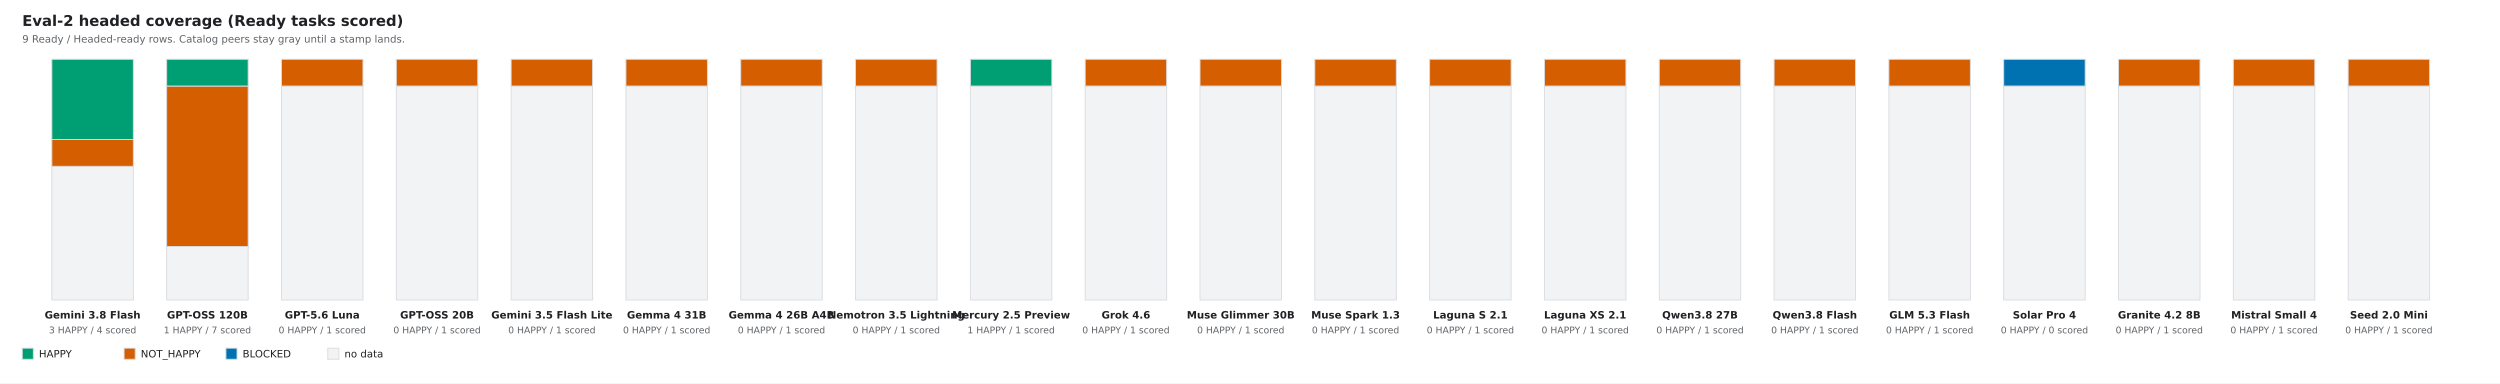
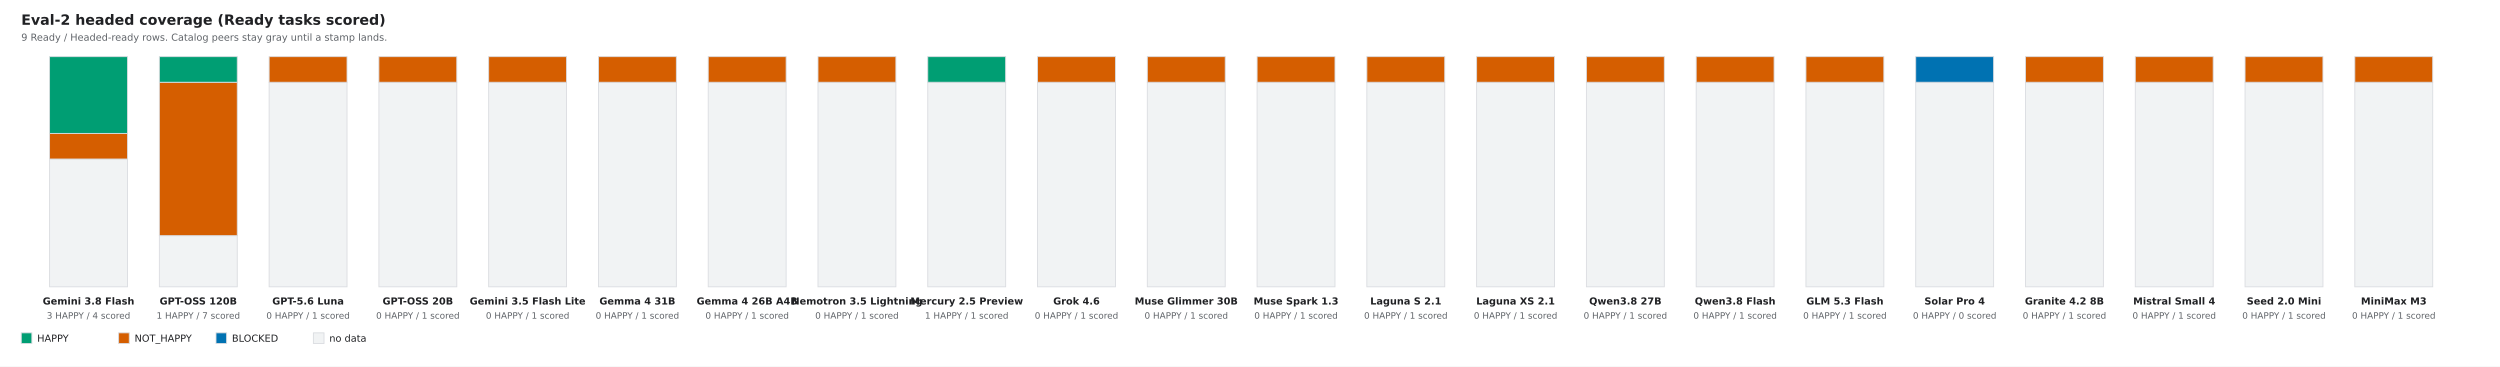
- <svg xmlns="http://www.w3.org/2000/svg" width="2700" height="414" viewBox="0 0 2700 414" role="img">
-   <rect width="2700" height="414" fill="#ffffff" />
+ <svg xmlns="http://www.w3.org/2000/svg" width="2824" height="414" viewBox="0 0 2824 414" role="img">
+   <rect width="2824" height="414" fill="#ffffff" />
  <text x="24" y="28" font-family="DejaVu Sans, sans-serif" font-size="16" font-weight="700" fill="#202124">Eval-2 headed coverage (Ready tasks scored)</text>
  <text x="24" y="46" font-family="DejaVu Sans, sans-serif" font-size="11" fill="#5f6368">9 Ready / Headed-ready rows. Catalog peers stay gray until a stamp lands.</text>
  <rect x="56.0" y="179.6" width="88" height="144.4" fill="#F1F3F4" stroke="#dadce0" data-segment="no data" />
  <rect x="56.0" y="150.7" width="88" height="28.9" fill="#D55E00" stroke="#dadce0" data-segment="NOT_HAPPY" />
  <rect x="56.0" y="64.0" width="88" height="86.7" fill="#009E73" stroke="#dadce0" data-segment="HAPPY" />
  <text x="100.0" y="344" text-anchor="middle" font-family="DejaVu Sans, sans-serif" font-size="11" font-weight="700" fill="#202124">Gemini 3.8 Flash</text>
  <text x="100.0" y="360" text-anchor="middle" font-family="DejaVu Sans, sans-serif" font-size="10" fill="#5f6368">3 HAPPY / 4 scored</text>
  <rect x="180.0" y="266.2" width="88" height="57.8" fill="#F1F3F4" stroke="#dadce0" data-segment="no data" />
  <rect x="180.0" y="92.9" width="88" height="173.3" fill="#D55E00" stroke="#dadce0" data-segment="NOT_HAPPY" />
  <rect x="180.0" y="64.0" width="88" height="28.9" fill="#009E73" stroke="#dadce0" data-segment="HAPPY" />
  <text x="224.0" y="344" text-anchor="middle" font-family="DejaVu Sans, sans-serif" font-size="11" font-weight="700" fill="#202124">GPT-OSS 120B</text>
  <text x="224.0" y="360" text-anchor="middle" font-family="DejaVu Sans, sans-serif" font-size="10" fill="#5f6368">1 HAPPY / 7 scored</text>
  <rect x="304.0" y="92.9" width="88" height="231.1" fill="#F1F3F4" stroke="#dadce0" data-segment="no data" />
  <rect x="304.0" y="64.0" width="88" height="28.9" fill="#D55E00" stroke="#dadce0" data-segment="NOT_HAPPY" />
  <text x="348.0" y="344" text-anchor="middle" font-family="DejaVu Sans, sans-serif" font-size="11" font-weight="700" fill="#202124">GPT-5.6 Luna</text>
  <text x="348.0" y="360" text-anchor="middle" font-family="DejaVu Sans, sans-serif" font-size="10" fill="#5f6368">0 HAPPY / 1 scored</text>
  <rect x="428.0" y="92.9" width="88" height="231.1" fill="#F1F3F4" stroke="#dadce0" data-segment="no data" />
  <rect x="428.0" y="64.0" width="88" height="28.9" fill="#D55E00" stroke="#dadce0" data-segment="NOT_HAPPY" />
  <text x="472.0" y="344" text-anchor="middle" font-family="DejaVu Sans, sans-serif" font-size="11" font-weight="700" fill="#202124">GPT-OSS 20B</text>
  <text x="472.0" y="360" text-anchor="middle" font-family="DejaVu Sans, sans-serif" font-size="10" fill="#5f6368">0 HAPPY / 1 scored</text>
  <rect x="552.0" y="92.9" width="88" height="231.1" fill="#F1F3F4" stroke="#dadce0" data-segment="no data" />
  <rect x="552.0" y="64.0" width="88" height="28.9" fill="#D55E00" stroke="#dadce0" data-segment="NOT_HAPPY" />
  <text x="596.0" y="344" text-anchor="middle" font-family="DejaVu Sans, sans-serif" font-size="11" font-weight="700" fill="#202124">Gemini 3.5 Flash Lite</text>
  <text x="596.0" y="360" text-anchor="middle" font-family="DejaVu Sans, sans-serif" font-size="10" fill="#5f6368">0 HAPPY / 1 scored</text>
  <rect x="676.0" y="92.9" width="88" height="231.1" fill="#F1F3F4" stroke="#dadce0" data-segment="no data" />
  <rect x="676.0" y="64.0" width="88" height="28.9" fill="#D55E00" stroke="#dadce0" data-segment="NOT_HAPPY" />
  <text x="720.0" y="344" text-anchor="middle" font-family="DejaVu Sans, sans-serif" font-size="11" font-weight="700" fill="#202124">Gemma 4 31B</text>
  <text x="720.0" y="360" text-anchor="middle" font-family="DejaVu Sans, sans-serif" font-size="10" fill="#5f6368">0 HAPPY / 1 scored</text>
  <rect x="800.0" y="92.9" width="88" height="231.1" fill="#F1F3F4" stroke="#dadce0" data-segment="no data" />
  <rect x="800.0" y="64.0" width="88" height="28.9" fill="#D55E00" stroke="#dadce0" data-segment="NOT_HAPPY" />
  <text x="844.0" y="344" text-anchor="middle" font-family="DejaVu Sans, sans-serif" font-size="11" font-weight="700" fill="#202124">Gemma 4 26B A4B</text>
  <text x="844.0" y="360" text-anchor="middle" font-family="DejaVu Sans, sans-serif" font-size="10" fill="#5f6368">0 HAPPY / 1 scored</text>
  <rect x="924.0" y="92.9" width="88" height="231.1" fill="#F1F3F4" stroke="#dadce0" data-segment="no data" />
  <rect x="924.0" y="64.0" width="88" height="28.9" fill="#D55E00" stroke="#dadce0" data-segment="NOT_HAPPY" />
  <text x="968.0" y="344" text-anchor="middle" font-family="DejaVu Sans, sans-serif" font-size="11" font-weight="700" fill="#202124">Nemotron 3.5 Lightning</text>
  <text x="968.0" y="360" text-anchor="middle" font-family="DejaVu Sans, sans-serif" font-size="10" fill="#5f6368">0 HAPPY / 1 scored</text>
  <rect x="1048.0" y="92.9" width="88" height="231.1" fill="#F1F3F4" stroke="#dadce0" data-segment="no data" />
  <rect x="1048.0" y="64.0" width="88" height="28.9" fill="#009E73" stroke="#dadce0" data-segment="HAPPY" />
  <text x="1092.0" y="344" text-anchor="middle" font-family="DejaVu Sans, sans-serif" font-size="11" font-weight="700" fill="#202124">Mercury 2.5 Preview</text>
  <text x="1092.0" y="360" text-anchor="middle" font-family="DejaVu Sans, sans-serif" font-size="10" fill="#5f6368">1 HAPPY / 1 scored</text>
  <rect x="1172.0" y="92.9" width="88" height="231.1" fill="#F1F3F4" stroke="#dadce0" data-segment="no data" />
  <rect x="1172.0" y="64.0" width="88" height="28.9" fill="#D55E00" stroke="#dadce0" data-segment="NOT_HAPPY" />
  <text x="1216.0" y="344" text-anchor="middle" font-family="DejaVu Sans, sans-serif" font-size="11" font-weight="700" fill="#202124">Grok 4.6</text>
  <text x="1216.0" y="360" text-anchor="middle" font-family="DejaVu Sans, sans-serif" font-size="10" fill="#5f6368">0 HAPPY / 1 scored</text>
  <rect x="1296.0" y="92.9" width="88" height="231.1" fill="#F1F3F4" stroke="#dadce0" data-segment="no data" />
  <rect x="1296.0" y="64.0" width="88" height="28.9" fill="#D55E00" stroke="#dadce0" data-segment="NOT_HAPPY" />
  <text x="1340.0" y="344" text-anchor="middle" font-family="DejaVu Sans, sans-serif" font-size="11" font-weight="700" fill="#202124">Muse Glimmer 30B</text>
  <text x="1340.0" y="360" text-anchor="middle" font-family="DejaVu Sans, sans-serif" font-size="10" fill="#5f6368">0 HAPPY / 1 scored</text>
  <rect x="1420.0" y="92.9" width="88" height="231.1" fill="#F1F3F4" stroke="#dadce0" data-segment="no data" />
  <rect x="1420.0" y="64.0" width="88" height="28.9" fill="#D55E00" stroke="#dadce0" data-segment="NOT_HAPPY" />
  <text x="1464.0" y="344" text-anchor="middle" font-family="DejaVu Sans, sans-serif" font-size="11" font-weight="700" fill="#202124">Muse Spark 1.3</text>
  <text x="1464.0" y="360" text-anchor="middle" font-family="DejaVu Sans, sans-serif" font-size="10" fill="#5f6368">0 HAPPY / 1 scored</text>
  <rect x="1544.0" y="92.9" width="88" height="231.1" fill="#F1F3F4" stroke="#dadce0" data-segment="no data" />
  <rect x="1544.0" y="64.0" width="88" height="28.9" fill="#D55E00" stroke="#dadce0" data-segment="NOT_HAPPY" />
  <text x="1588.0" y="344" text-anchor="middle" font-family="DejaVu Sans, sans-serif" font-size="11" font-weight="700" fill="#202124">Laguna S 2.1</text>
  <text x="1588.0" y="360" text-anchor="middle" font-family="DejaVu Sans, sans-serif" font-size="10" fill="#5f6368">0 HAPPY / 1 scored</text>
  <rect x="1668.0" y="92.9" width="88" height="231.1" fill="#F1F3F4" stroke="#dadce0" data-segment="no data" />
  <rect x="1668.0" y="64.0" width="88" height="28.9" fill="#D55E00" stroke="#dadce0" data-segment="NOT_HAPPY" />
  <text x="1712.0" y="344" text-anchor="middle" font-family="DejaVu Sans, sans-serif" font-size="11" font-weight="700" fill="#202124">Laguna XS 2.1</text>
  <text x="1712.0" y="360" text-anchor="middle" font-family="DejaVu Sans, sans-serif" font-size="10" fill="#5f6368">0 HAPPY / 1 scored</text>
  <rect x="1792.0" y="92.9" width="88" height="231.1" fill="#F1F3F4" stroke="#dadce0" data-segment="no data" />
  <rect x="1792.0" y="64.0" width="88" height="28.9" fill="#D55E00" stroke="#dadce0" data-segment="NOT_HAPPY" />
  <text x="1836.0" y="344" text-anchor="middle" font-family="DejaVu Sans, sans-serif" font-size="11" font-weight="700" fill="#202124">Qwen3.8 27B</text>
  <text x="1836.0" y="360" text-anchor="middle" font-family="DejaVu Sans, sans-serif" font-size="10" fill="#5f6368">0 HAPPY / 1 scored</text>
  <rect x="1916.0" y="92.9" width="88" height="231.1" fill="#F1F3F4" stroke="#dadce0" data-segment="no data" />
  <rect x="1916.0" y="64.0" width="88" height="28.9" fill="#D55E00" stroke="#dadce0" data-segment="NOT_HAPPY" />
  <text x="1960.0" y="344" text-anchor="middle" font-family="DejaVu Sans, sans-serif" font-size="11" font-weight="700" fill="#202124">Qwen3.8 Flash</text>
  <text x="1960.0" y="360" text-anchor="middle" font-family="DejaVu Sans, sans-serif" font-size="10" fill="#5f6368">0 HAPPY / 1 scored</text>
  <rect x="2040.0" y="92.9" width="88" height="231.1" fill="#F1F3F4" stroke="#dadce0" data-segment="no data" />
  <rect x="2040.0" y="64.0" width="88" height="28.9" fill="#D55E00" stroke="#dadce0" data-segment="NOT_HAPPY" />
  <text x="2084.0" y="344" text-anchor="middle" font-family="DejaVu Sans, sans-serif" font-size="11" font-weight="700" fill="#202124">GLM 5.3 Flash</text>
  <text x="2084.0" y="360" text-anchor="middle" font-family="DejaVu Sans, sans-serif" font-size="10" fill="#5f6368">0 HAPPY / 1 scored</text>
  <rect x="2164.0" y="92.9" width="88" height="231.1" fill="#F1F3F4" stroke="#dadce0" data-segment="no data" />
  <rect x="2164.0" y="64.0" width="88" height="28.9" fill="#0072B2" stroke="#dadce0" data-segment="BLOCKED" />
  <text x="2208.0" y="344" text-anchor="middle" font-family="DejaVu Sans, sans-serif" font-size="11" font-weight="700" fill="#202124">Solar Pro 4</text>
  <text x="2208.0" y="360" text-anchor="middle" font-family="DejaVu Sans, sans-serif" font-size="10" fill="#5f6368">0 HAPPY / 0 scored</text>
  <rect x="2288.0" y="92.9" width="88" height="231.1" fill="#F1F3F4" stroke="#dadce0" data-segment="no data" />
  <rect x="2288.0" y="64.0" width="88" height="28.9" fill="#D55E00" stroke="#dadce0" data-segment="NOT_HAPPY" />
  <text x="2332.0" y="344" text-anchor="middle" font-family="DejaVu Sans, sans-serif" font-size="11" font-weight="700" fill="#202124">Granite 4.2 8B</text>
  <text x="2332.0" y="360" text-anchor="middle" font-family="DejaVu Sans, sans-serif" font-size="10" fill="#5f6368">0 HAPPY / 1 scored</text>
  <rect x="2412.0" y="92.9" width="88" height="231.1" fill="#F1F3F4" stroke="#dadce0" data-segment="no data" />
  <rect x="2412.0" y="64.0" width="88" height="28.9" fill="#D55E00" stroke="#dadce0" data-segment="NOT_HAPPY" />
  <text x="2456.0" y="344" text-anchor="middle" font-family="DejaVu Sans, sans-serif" font-size="11" font-weight="700" fill="#202124">Mistral Small 4</text>
  <text x="2456.0" y="360" text-anchor="middle" font-family="DejaVu Sans, sans-serif" font-size="10" fill="#5f6368">0 HAPPY / 1 scored</text>
  <rect x="2536.0" y="92.9" width="88" height="231.1" fill="#F1F3F4" stroke="#dadce0" data-segment="no data" />
  <rect x="2536.0" y="64.0" width="88" height="28.9" fill="#D55E00" stroke="#dadce0" data-segment="NOT_HAPPY" />
  <text x="2580.0" y="344" text-anchor="middle" font-family="DejaVu Sans, sans-serif" font-size="11" font-weight="700" fill="#202124">Seed 2.0 Mini</text>
  <text x="2580.0" y="360" text-anchor="middle" font-family="DejaVu Sans, sans-serif" font-size="10" fill="#5f6368">0 HAPPY / 1 scored</text>
+   <rect x="2660.0" y="92.9" width="88" height="231.1" fill="#F1F3F4" stroke="#dadce0" data-segment="no data" />
+   <rect x="2660.0" y="64.0" width="88" height="28.9" fill="#D55E00" stroke="#dadce0" data-segment="NOT_HAPPY" />
+   <text x="2704.0" y="344" text-anchor="middle" font-family="DejaVu Sans, sans-serif" font-size="11" font-weight="700" fill="#202124">MiniMax M3</text>
+   <text x="2704.0" y="360" text-anchor="middle" font-family="DejaVu Sans, sans-serif" font-size="10" fill="#5f6368">0 HAPPY / 1 scored</text>
  <rect x="24" y="376" width="12" height="12" fill="#009E73" stroke="#dadce0" />
  <text x="42" y="386" font-family="DejaVu Sans, sans-serif" font-size="11" fill="#202124">HAPPY</text>
  <rect x="134" y="376" width="12" height="12" fill="#D55E00" stroke="#dadce0" />
  <text x="152" y="386" font-family="DejaVu Sans, sans-serif" font-size="11" fill="#202124">NOT_HAPPY</text>
  <rect x="244" y="376" width="12" height="12" fill="#0072B2" stroke="#dadce0" />
  <text x="262" y="386" font-family="DejaVu Sans, sans-serif" font-size="11" fill="#202124">BLOCKED</text>
  <rect x="354" y="376" width="12" height="12" fill="#F1F3F4" stroke="#dadce0" />
  <text x="372" y="386" font-family="DejaVu Sans, sans-serif" font-size="11" fill="#202124">no data</text>
</svg>
